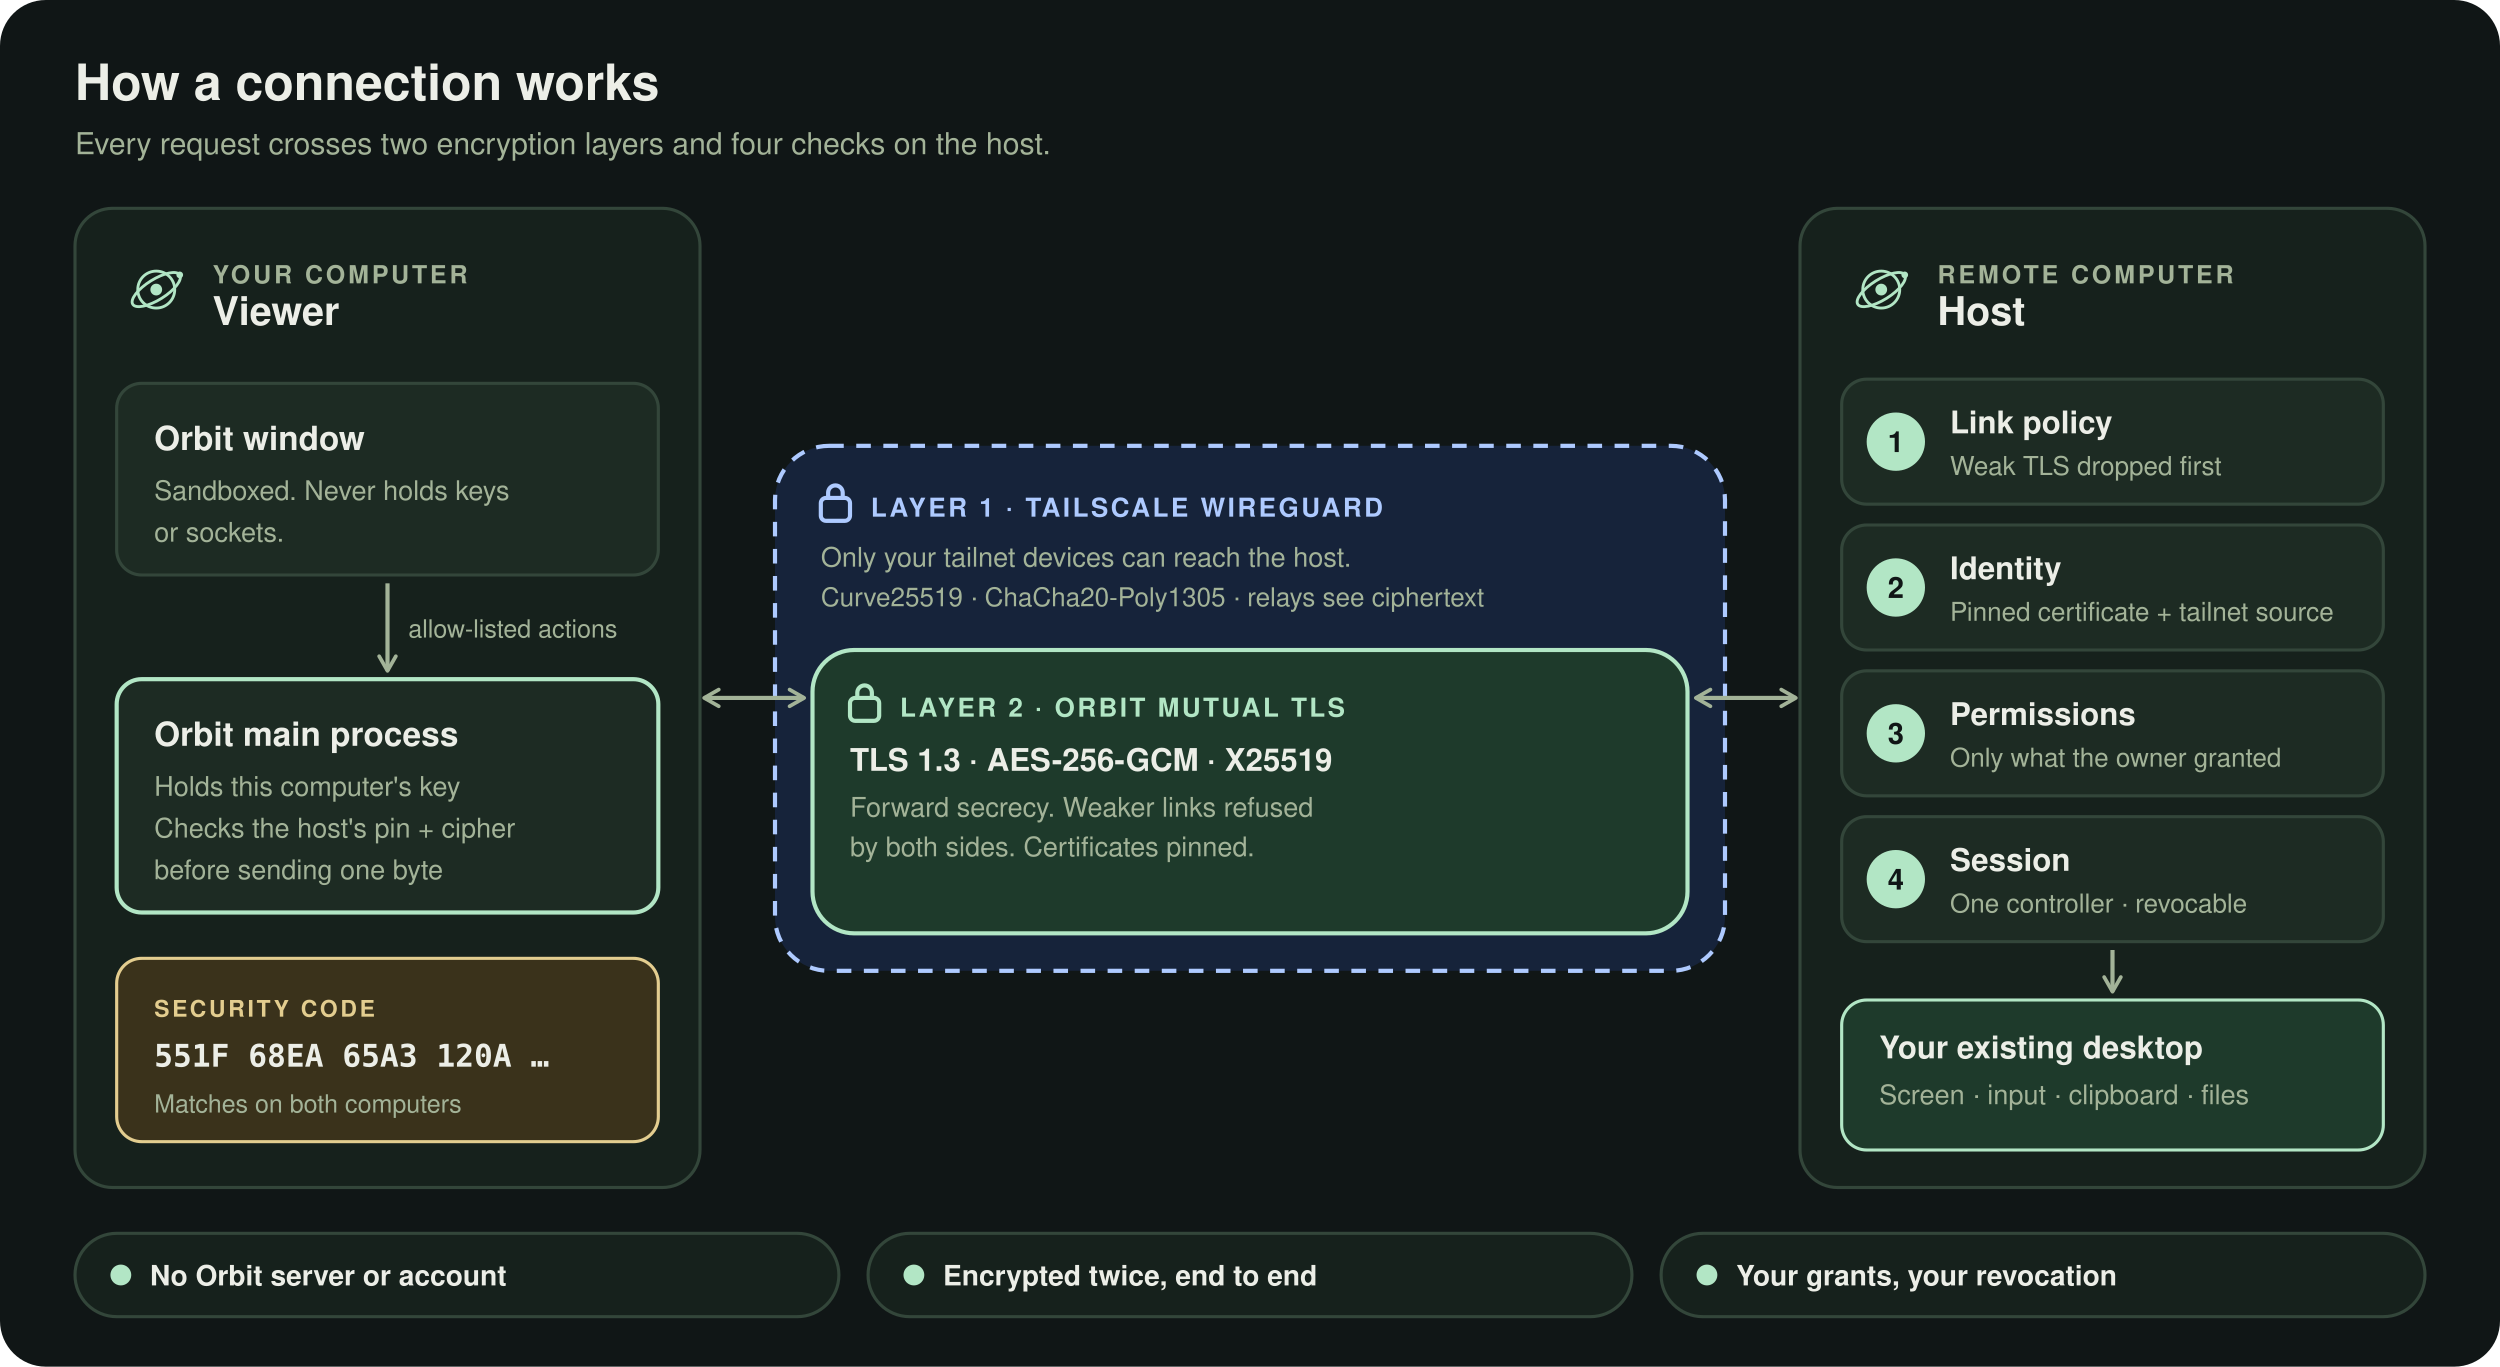
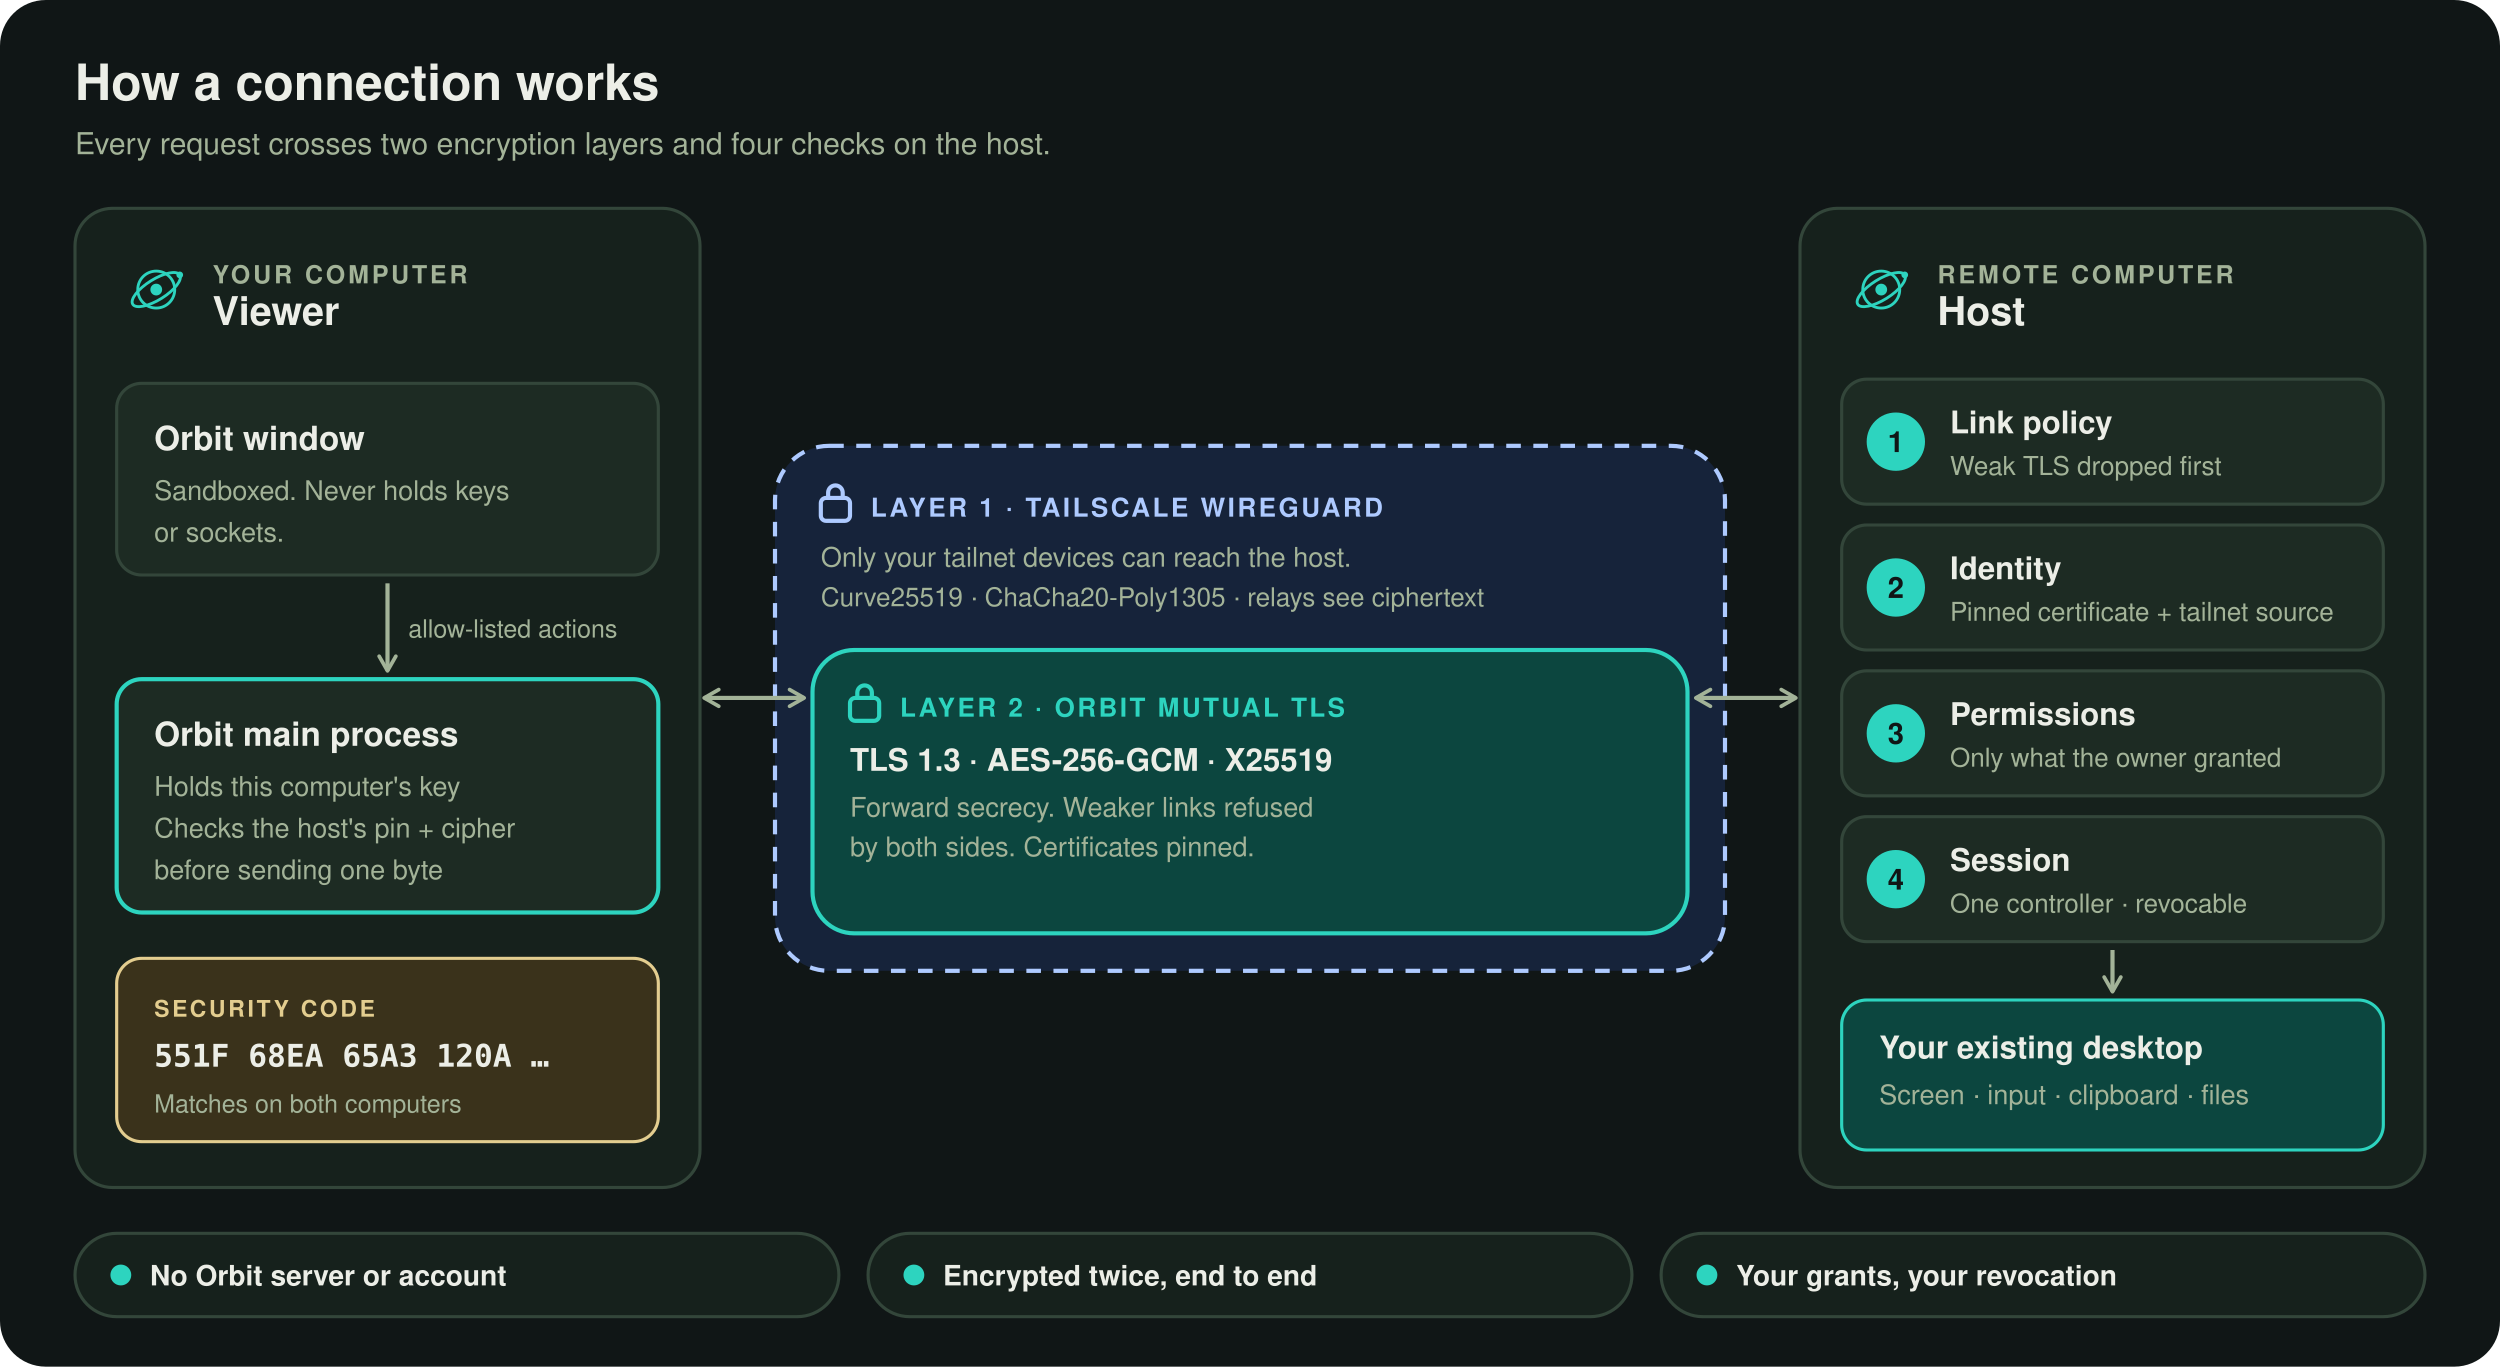
<svg xmlns="http://www.w3.org/2000/svg" width="1200" height="656" viewBox="0 0 1200 656" role="img" aria-labelledby="t d">
  <defs>
    <marker id="head" markerWidth="10" markerHeight="10" refX="8" refY="5" orient="auto" markerUnits="userSpaceOnUse">
      <path d="M1 1L8 5L1 9" fill="none" stroke="#a3b398" stroke-width="1.8" stroke-linecap="round" stroke-linejoin="round" />
    </marker>
    <marker id="tail" markerWidth="10" markerHeight="10" refX="2" refY="5" orient="auto" markerUnits="userSpaceOnUse">
      <path d="M9 1L2 5L9 9" fill="none" stroke="#a3b398" stroke-width="1.8" stroke-linecap="round" stroke-linejoin="round" />
    </marker>
  </defs>
  <rect width="1200" height="656" rx="22" fill="#101616" />
  <text x="36" y="48" fill="#eceee7" font-family="Segoe UI, -apple-system, BlinkMacSystemFont, Helvetica, Arial, sans-serif" font-size="24" font-weight="700" text-anchor="start">How a connection works</text>
  <text x="36" y="74" fill="#a3b398" font-family="Segoe UI, -apple-system, BlinkMacSystemFont, Helvetica, Arial, sans-serif" font-size="14.5" font-weight="400" text-anchor="start">Every request crosses two encryption layers and four checks on the host.</text>
  <rect x="36" y="100" width="300" height="470" rx="18" fill="#16211c" stroke="#33463a" stroke-width="1.5" />
  <g transform="translate(54.35484 118.3548) scale(0.04032258)">
-     <g fill="none" stroke="#b2e6c5" stroke-width="34">
+     <g fill="none" stroke="#2dd4bf" stroke-width="34">
      <circle cx="512" cy="512" r="220" />
      <ellipse cx="512" cy="512" rx="330" ry="122" transform="rotate(-32 512 512)" />
    </g>
-     <circle cx="512" cy="512" r="70" fill="#b2e6c5" />
-     <circle cx="791.86" cy="337.13" r="40" fill="#b2e6c5" />
+     <circle cx="512" cy="512" r="70" fill="#2dd4bf" />
+     <circle cx="791.86" cy="337.13" r="40" fill="#2dd4bf" />
  </g>
  <text x="102" y="136" fill="#a3b398" font-family="Segoe UI, -apple-system, BlinkMacSystemFont, Helvetica, Arial, sans-serif" font-size="12" font-weight="700" text-anchor="start" letter-spacing="1.4">YOUR COMPUTER</text>
  <text x="102" y="156" fill="#eceee7" font-family="Segoe UI, -apple-system, BlinkMacSystemFont, Helvetica, Arial, sans-serif" font-size="19" font-weight="700" text-anchor="start">Viewer</text>
  <rect x="56" y="184" width="260" height="92" rx="12" fill="#1d2b23" stroke="#33463a" stroke-width="1.5" />
  <text x="74" y="216" fill="#eceee7" font-family="Segoe UI, -apple-system, BlinkMacSystemFont, Helvetica, Arial, sans-serif" font-size="16" font-weight="600" text-anchor="start">Orbit window</text>
  <text x="74" y="240" fill="#a3b398" font-family="Segoe UI, -apple-system, BlinkMacSystemFont, Helvetica, Arial, sans-serif" font-size="13" font-weight="400" text-anchor="start">Sandboxed. Never holds keys</text>
  <text x="74" y="260" fill="#a3b398" font-family="Segoe UI, -apple-system, BlinkMacSystemFont, Helvetica, Arial, sans-serif" font-size="13" font-weight="400" text-anchor="start">or sockets.</text>
  <line x1="186.0" y1="280" x2="186.0" y2="322" stroke="#a3b398" stroke-width="2" marker-end="url(#head)" />
  <text x="196.0" y="306" fill="#a3b398" font-family="Segoe UI, -apple-system, BlinkMacSystemFont, Helvetica, Arial, sans-serif" font-size="12" font-weight="400" text-anchor="start">allow-listed actions</text>
-   <rect x="56" y="326" width="260" height="112" rx="12" fill="#1d2b23" stroke="#b2e6c5" stroke-width="2" />
+   <rect x="56" y="326" width="260" height="112" rx="12" fill="#1d2b23" stroke="#2dd4bf" stroke-width="2" />
  <text x="74" y="358" fill="#eceee7" font-family="Segoe UI, -apple-system, BlinkMacSystemFont, Helvetica, Arial, sans-serif" font-size="16" font-weight="600" text-anchor="start">Orbit main process</text>
  <text x="74" y="382" fill="#a3b398" font-family="Segoe UI, -apple-system, BlinkMacSystemFont, Helvetica, Arial, sans-serif" font-size="13" font-weight="400" text-anchor="start">Holds this computer's key</text>
  <text x="74" y="402" fill="#a3b398" font-family="Segoe UI, -apple-system, BlinkMacSystemFont, Helvetica, Arial, sans-serif" font-size="13" font-weight="400" text-anchor="start">Checks the host's pin + cipher</text>
  <text x="74" y="422" fill="#a3b398" font-family="Segoe UI, -apple-system, BlinkMacSystemFont, Helvetica, Arial, sans-serif" font-size="13" font-weight="400" text-anchor="start">before sending one byte</text>
  <rect x="56" y="460" width="260" height="88" rx="12" fill="#3a321b" stroke="#e3cd8f" stroke-width="1.5" />
  <text x="74" y="488" fill="#e3cd8f" font-family="Segoe UI, -apple-system, BlinkMacSystemFont, Helvetica, Arial, sans-serif" font-size="11" font-weight="700" text-anchor="start" letter-spacing="1.3">SECURITY CODE</text>
  <text x="74" y="512" fill="#eceee7" font-family="Consolas, SFMono-Regular, Menlo, monospace" font-size="15" font-weight="600" text-anchor="start">551F 68EA 65A3 120A …</text>
  <text x="74" y="534" fill="#a3b398" font-family="Segoe UI, -apple-system, BlinkMacSystemFont, Helvetica, Arial, sans-serif" font-size="12" font-weight="400" text-anchor="start">Matches on both computers</text>
  <rect x="372" y="214" width="456" height="252" rx="26" fill="#16233a" stroke="#aecaff" stroke-width="2" stroke-dasharray="7 6" />
  <g fill="none" stroke="#aecaff" stroke-width="2" stroke-linecap="round">
    <rect x="394" y="239" width="14" height="11" rx="2.5" />
    <path d="M397.5 239V236.5a3.5 3.5 0 0 1 7 0V239" />
  </g>
  <text x="418" y="248" fill="#aecaff" font-family="Segoe UI, -apple-system, BlinkMacSystemFont, Helvetica, Arial, sans-serif" font-size="12.5" font-weight="700" text-anchor="start" letter-spacing="1.2">LAYER 1 · TAILSCALE WIREGUARD</text>
  <text x="394" y="272" fill="#a3b398" font-family="Segoe UI, -apple-system, BlinkMacSystemFont, Helvetica, Arial, sans-serif" font-size="13" font-weight="400" text-anchor="start">Only your tailnet devices can reach the host.</text>
  <text x="394" y="291" fill="#a3b398" font-family="Segoe UI, -apple-system, BlinkMacSystemFont, Helvetica, Arial, sans-serif" font-size="12.5" font-weight="400" text-anchor="start">Curve25519 · ChaCha20-Poly1305 · relays see ciphertext</text>
-   <rect x="390" y="312" width="420" height="136" rx="20" fill="#1e3a2b" stroke="#b2e6c5" stroke-width="2" />
-   <g fill="none" stroke="#b2e6c5" stroke-width="2" stroke-linecap="round">
+   <rect x="390" y="312" width="420" height="136" rx="20" fill="#0c463f" stroke="#2dd4bf" stroke-width="2" />
+   <g fill="none" stroke="#2dd4bf" stroke-width="2" stroke-linecap="round">
    <rect x="408" y="335" width="14" height="11" rx="2.5" />
    <path d="M411.5 335V332.5a3.5 3.5 0 0 1 7 0V335" />
  </g>
-   <text x="432" y="344" fill="#b2e6c5" font-family="Segoe UI, -apple-system, BlinkMacSystemFont, Helvetica, Arial, sans-serif" font-size="12.5" font-weight="700" text-anchor="start" letter-spacing="1.2">LAYER 2 · ORBIT MUTUAL TLS</text>
+   <text x="432" y="344" fill="#2dd4bf" font-family="Segoe UI, -apple-system, BlinkMacSystemFont, Helvetica, Arial, sans-serif" font-size="12.5" font-weight="700" text-anchor="start" letter-spacing="1.2">LAYER 2 · ORBIT MUTUAL TLS</text>
  <text x="408" y="370" fill="#eceee7" font-family="Segoe UI, -apple-system, BlinkMacSystemFont, Helvetica, Arial, sans-serif" font-size="15" font-weight="600" text-anchor="start">TLS 1.3 · AES-256-GCM · X25519</text>
  <text x="408" y="392" fill="#a3b398" font-family="Segoe UI, -apple-system, BlinkMacSystemFont, Helvetica, Arial, sans-serif" font-size="13" font-weight="400" text-anchor="start">Forward secrecy. Weaker links refused</text>
  <text x="408" y="411" fill="#a3b398" font-family="Segoe UI, -apple-system, BlinkMacSystemFont, Helvetica, Arial, sans-serif" font-size="13" font-weight="400" text-anchor="start">by both sides. Certificates pinned.</text>
  <rect x="864" y="100" width="300" height="470" rx="18" fill="#16211c" stroke="#33463a" stroke-width="1.5" />
  <g transform="translate(882.3548 118.3548) scale(0.04032258)">
-     <g fill="none" stroke="#b2e6c5" stroke-width="34">
+     <g fill="none" stroke="#2dd4bf" stroke-width="34">
      <circle cx="512" cy="512" r="220" />
      <ellipse cx="512" cy="512" rx="330" ry="122" transform="rotate(-32 512 512)" />
    </g>
-     <circle cx="512" cy="512" r="70" fill="#b2e6c5" />
-     <circle cx="791.86" cy="337.13" r="40" fill="#b2e6c5" />
+     <circle cx="512" cy="512" r="70" fill="#2dd4bf" />
+     <circle cx="791.86" cy="337.13" r="40" fill="#2dd4bf" />
  </g>
  <text x="930" y="136" fill="#a3b398" font-family="Segoe UI, -apple-system, BlinkMacSystemFont, Helvetica, Arial, sans-serif" font-size="12" font-weight="700" text-anchor="start" letter-spacing="1.4">REMOTE COMPUTER</text>
  <text x="930" y="156" fill="#eceee7" font-family="Segoe UI, -apple-system, BlinkMacSystemFont, Helvetica, Arial, sans-serif" font-size="19" font-weight="700" text-anchor="start">Host</text>
  <rect x="884" y="182" width="260" height="60" rx="12" fill="#1d2b23" stroke="#33463a" stroke-width="1.5" />
-   <circle cx="910" cy="212" r="14" fill="#b2e6c5" />
+   <circle cx="910" cy="212" r="14" fill="#2dd4bf" />
  <text x="910" y="217" fill="#101616" font-family="Segoe UI, -apple-system, BlinkMacSystemFont, Helvetica, Arial, sans-serif" font-size="14" font-weight="700" text-anchor="middle">1</text>
  <text x="936" y="208" fill="#eceee7" font-family="Segoe UI, -apple-system, BlinkMacSystemFont, Helvetica, Arial, sans-serif" font-size="15" font-weight="600" text-anchor="start">Link policy</text>
  <text x="936" y="228" fill="#a3b398" font-family="Segoe UI, -apple-system, BlinkMacSystemFont, Helvetica, Arial, sans-serif" font-size="12.5" font-weight="400" text-anchor="start">Weak TLS dropped first</text>
  <rect x="884" y="252" width="260" height="60" rx="12" fill="#1d2b23" stroke="#33463a" stroke-width="1.5" />
-   <circle cx="910" cy="282" r="14" fill="#b2e6c5" />
+   <circle cx="910" cy="282" r="14" fill="#2dd4bf" />
  <text x="910" y="287" fill="#101616" font-family="Segoe UI, -apple-system, BlinkMacSystemFont, Helvetica, Arial, sans-serif" font-size="14" font-weight="700" text-anchor="middle">2</text>
  <text x="936" y="278" fill="#eceee7" font-family="Segoe UI, -apple-system, BlinkMacSystemFont, Helvetica, Arial, sans-serif" font-size="15" font-weight="600" text-anchor="start">Identity</text>
  <text x="936" y="298" fill="#a3b398" font-family="Segoe UI, -apple-system, BlinkMacSystemFont, Helvetica, Arial, sans-serif" font-size="12.5" font-weight="400" text-anchor="start">Pinned certificate + tailnet source</text>
  <rect x="884" y="322" width="260" height="60" rx="12" fill="#1d2b23" stroke="#33463a" stroke-width="1.5" />
-   <circle cx="910" cy="352" r="14" fill="#b2e6c5" />
+   <circle cx="910" cy="352" r="14" fill="#2dd4bf" />
  <text x="910" y="357" fill="#101616" font-family="Segoe UI, -apple-system, BlinkMacSystemFont, Helvetica, Arial, sans-serif" font-size="14" font-weight="700" text-anchor="middle">3</text>
  <text x="936" y="348" fill="#eceee7" font-family="Segoe UI, -apple-system, BlinkMacSystemFont, Helvetica, Arial, sans-serif" font-size="15" font-weight="600" text-anchor="start">Permissions</text>
  <text x="936" y="368" fill="#a3b398" font-family="Segoe UI, -apple-system, BlinkMacSystemFont, Helvetica, Arial, sans-serif" font-size="12.5" font-weight="400" text-anchor="start">Only what the owner granted</text>
  <rect x="884" y="392" width="260" height="60" rx="12" fill="#1d2b23" stroke="#33463a" stroke-width="1.5" />
-   <circle cx="910" cy="422" r="14" fill="#b2e6c5" />
+   <circle cx="910" cy="422" r="14" fill="#2dd4bf" />
  <text x="910" y="427" fill="#101616" font-family="Segoe UI, -apple-system, BlinkMacSystemFont, Helvetica, Arial, sans-serif" font-size="14" font-weight="700" text-anchor="middle">4</text>
  <text x="936" y="418" fill="#eceee7" font-family="Segoe UI, -apple-system, BlinkMacSystemFont, Helvetica, Arial, sans-serif" font-size="15" font-weight="600" text-anchor="start">Session</text>
  <text x="936" y="438" fill="#a3b398" font-family="Segoe UI, -apple-system, BlinkMacSystemFont, Helvetica, Arial, sans-serif" font-size="12.5" font-weight="400" text-anchor="start">One controller · revocable</text>
  <line x1="1014.0" y1="456" x2="1014.0" y2="476" stroke="#a3b398" stroke-width="2" marker-end="url(#head)" />
-   <rect x="884" y="480" width="260" height="72" rx="12" fill="#1e3a2b" stroke="#b2e6c5" stroke-width="1.5" />
+   <rect x="884" y="480" width="260" height="72" rx="12" fill="#0c463f" stroke="#2dd4bf" stroke-width="1.5" />
  <text x="902" y="508" fill="#eceee7" font-family="Segoe UI, -apple-system, BlinkMacSystemFont, Helvetica, Arial, sans-serif" font-size="15" font-weight="600" text-anchor="start">Your existing desktop</text>
  <text x="902" y="530" fill="#a3b398" font-family="Segoe UI, -apple-system, BlinkMacSystemFont, Helvetica, Arial, sans-serif" font-size="13" font-weight="400" text-anchor="start">Screen · input · clipboard · files</text>
  <line x1="338" y1="335" x2="386" y2="335" stroke="#a3b398" stroke-width="2" marker-end="url(#head)" marker-start="url(#tail)" />
  <line x1="814" y1="335" x2="862" y2="335" stroke="#a3b398" stroke-width="2" marker-end="url(#head)" marker-start="url(#tail)" />
  <rect x="36.0" y="592" width="366.667" height="40" rx="20" fill="#16211c" stroke="#33463a" stroke-width="1.5" />
-   <circle cx="58.0" cy="612" r="5" fill="#b2e6c5" />
+   <circle cx="58.0" cy="612" r="5" fill="#2dd4bf" />
  <text x="72.0" y="617" fill="#eceee7" font-family="Segoe UI, -apple-system, BlinkMacSystemFont, Helvetica, Arial, sans-serif" font-size="13.5" font-weight="600" text-anchor="start">No Orbit server or account</text>
  <rect x="416.667" y="592" width="366.667" height="40" rx="20" fill="#16211c" stroke="#33463a" stroke-width="1.5" />
-   <circle cx="438.667" cy="612" r="5" fill="#b2e6c5" />
+   <circle cx="438.667" cy="612" r="5" fill="#2dd4bf" />
  <text x="452.667" y="617" fill="#eceee7" font-family="Segoe UI, -apple-system, BlinkMacSystemFont, Helvetica, Arial, sans-serif" font-size="13.5" font-weight="600" text-anchor="start">Encrypted twice, end to end</text>
  <rect x="797.333" y="592" width="366.667" height="40" rx="20" fill="#16211c" stroke="#33463a" stroke-width="1.5" />
-   <circle cx="819.333" cy="612" r="5" fill="#b2e6c5" />
+   <circle cx="819.333" cy="612" r="5" fill="#2dd4bf" />
  <text x="833.333" y="617" fill="#eceee7" font-family="Segoe UI, -apple-system, BlinkMacSystemFont, Helvetica, Arial, sans-serif" font-size="13.5" font-weight="600" text-anchor="start">Your grants, your revocation</text>
</svg>
